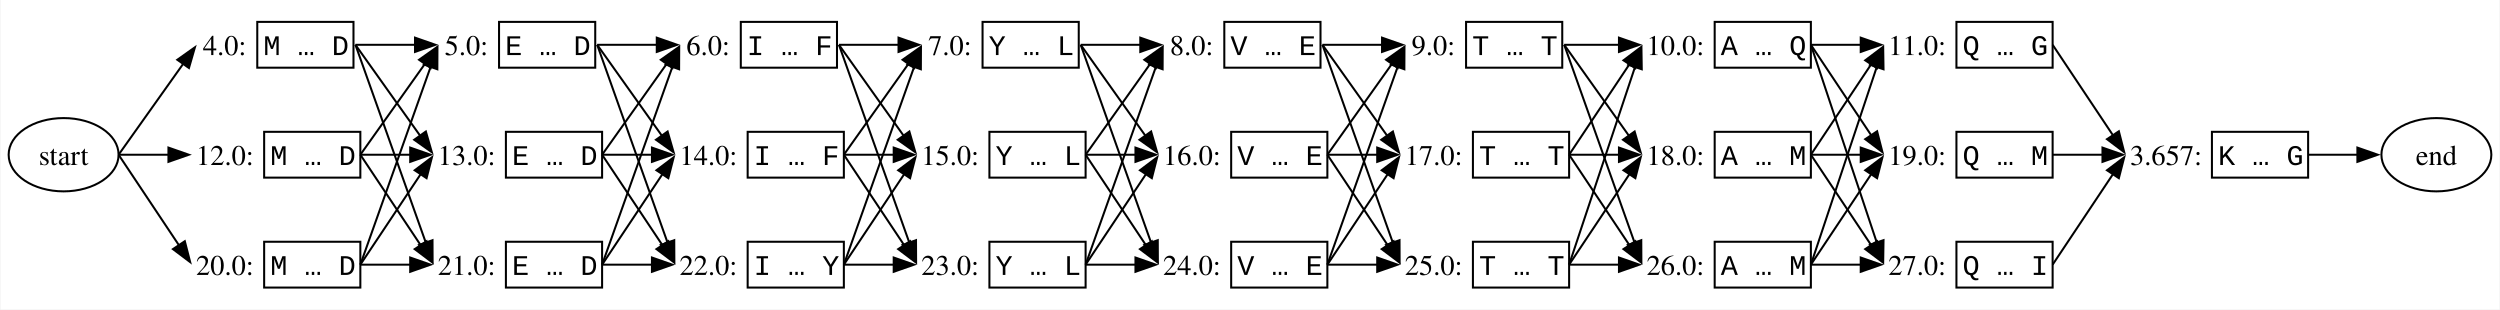
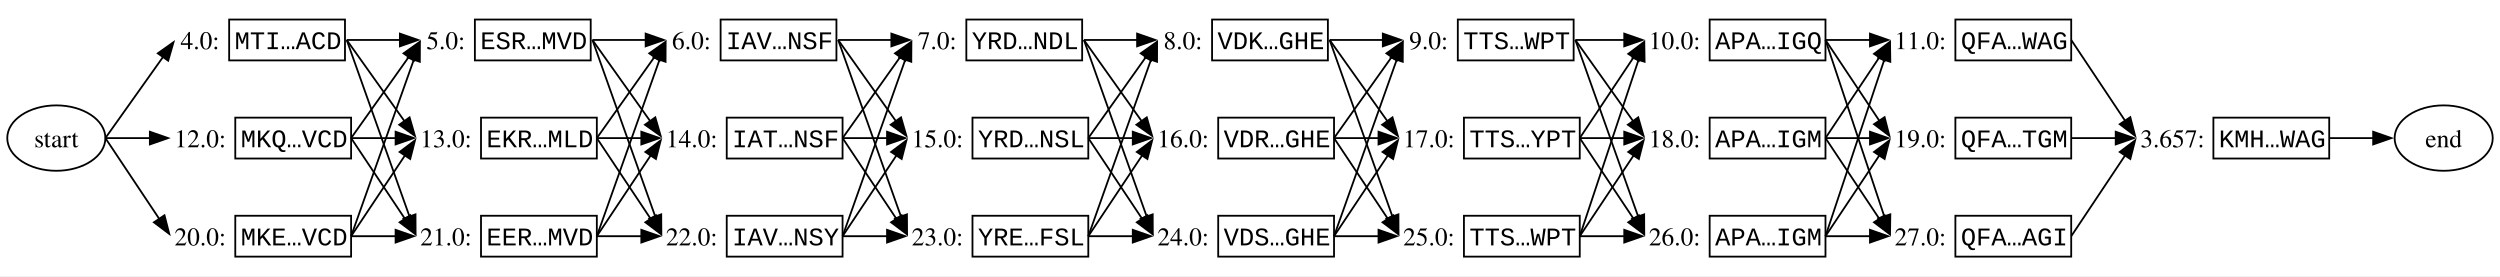
- <svg xmlns="http://www.w3.org/2000/svg" width="1228pt" height="152pt" viewBox="0.00 0.00 1227.50 152.00">
+ <svg xmlns="http://www.w3.org/2000/svg" width="1376pt" height="152pt" viewBox="0.00 0.00 1376.02 152.00">
  <g id="graph0" class="graph" transform="scale(1 1) rotate(0) translate(4 148)">
-     <polygon fill="white" stroke="none" points="-4,4 -4,-148 1223.5,-148 1223.5,4 -4,4" />
+     <polygon fill="white" stroke="none" points="-4,4 -4,-148 1372.02,-148 1372.02,4 -4,4" />
    <g id="node1" class="node">
      <ellipse fill="none" stroke="black" cx="27" cy="-72" rx="27" ry="18" />
      <text text-anchor="middle" x="27" y="-66.95" font-family="Times,serif" font-size="14.00">start</text>
    </g>
    <g id="node2" class="node">
      <text text-anchor="start" x="95.38" y="-120.95" font-family="Times,serif" font-size="14.00">4.0: </text>
-       <polygon fill="none" stroke="black" points="122.12,-114.75 122.12,-137.25 169.38,-137.25 169.38,-114.75 122.12,-114.75" />
-       <text text-anchor="start" x="125.12" y="-120.95" font-family="Courier New" font-size="14.00">M … D</text>
+       <polygon fill="none" stroke="black" points="122.13,-114.75 122.13,-137.25 185.88,-137.25 185.88,-114.75 122.13,-114.75" />
+       <text text-anchor="start" x="125.13" y="-120.95" font-family="Courier New" font-size="14.00">MTI…ACD</text>
    </g>
    <g id="edge1" class="edge">
      <path fill="none" stroke="black" d="M54,-72C54,-72 75.14,-101.75 86.04,-117.08" />
      <polygon fill="black" stroke="black" points="82.85,-118.64 91.5,-124.77 88.56,-114.59 82.85,-118.64" />
    </g>
    <g id="node3" class="node">
      <text text-anchor="start" x="92" y="-66.95" font-family="Times,serif" font-size="14.00">12.0: </text>
-       <polygon fill="none" stroke="black" points="125.5,-60.75 125.5,-83.25 172.75,-83.25 172.75,-60.75 125.5,-60.75" />
-       <text text-anchor="start" x="128.5" y="-66.95" font-family="Courier New" font-size="14.00">M … D</text>
+       <polygon fill="none" stroke="black" points="125.5,-60.75 125.5,-83.25 189.25,-83.25 189.25,-60.75 125.5,-60.75" />
+       <text text-anchor="start" x="128.5" y="-66.95" font-family="Courier New" font-size="14.00">MKQ…VCD</text>
    </g>
    <g id="edge2" class="edge">
      <path fill="none" stroke="black" d="M54,-72C54,-72 68.06,-72 78.61,-72" />
      <polygon fill="black" stroke="black" points="78.49,-75.5 88.49,-72 78.49,-68.5 78.49,-75.5" />
    </g>
    <g id="node4" class="node">
      <text text-anchor="start" x="92" y="-12.95" font-family="Times,serif" font-size="14.00">20.0: </text>
-       <polygon fill="none" stroke="black" points="125.5,-6.75 125.5,-29.25 172.75,-29.25 172.75,-6.75 125.5,-6.75" />
-       <text text-anchor="start" x="128.5" y="-12.95" font-family="Courier New" font-size="14.00">M … D</text>
+       <polygon fill="none" stroke="black" points="125.5,-6.75 125.5,-29.25 189.25,-29.25 189.25,-6.75 125.5,-6.75" />
+       <text text-anchor="start" x="128.5" y="-12.95" font-family="Courier New" font-size="14.00">MKE…VCD</text>
    </g>
    <g id="edge3" class="edge">
      <path fill="none" stroke="black" d="M54,-72C54,-72 73.42,-42.88 83.73,-27.41" />
      <polygon fill="black" stroke="black" points="86.53,-29.52 89.16,-19.26 80.7,-25.64 86.53,-29.52" />
    </g>
    <g id="node5" class="node">
-       <text text-anchor="start" x="214.13" y="-120.95" font-family="Times,serif" font-size="14.00">5.0: </text>
-       <polygon fill="none" stroke="black" points="240.88,-114.75 240.88,-137.25 288.13,-137.25 288.13,-114.75 240.88,-114.75" />
-       <text text-anchor="start" x="243.88" y="-120.95" font-family="Courier New" font-size="14.00">E … D</text>
+       <text text-anchor="start" x="230.63" y="-120.95" font-family="Times,serif" font-size="14.00">5.0: </text>
+       <polygon fill="none" stroke="black" points="257.38,-114.75 257.38,-137.25 321.13,-137.25 321.13,-114.75 257.38,-114.75" />
+       <text text-anchor="start" x="260.38" y="-120.95" font-family="Courier New" font-size="14.00">ESR…MVD</text>
    </g>
    <g id="edge4" class="edge">
-       <path fill="none" stroke="black" d="M170.34,-126C170.34,-126 187.9,-126 199.98,-126" />
-       <polygon fill="black" stroke="black" points="199.61,-129.5 209.61,-126 199.61,-122.5 199.61,-129.5" />
+       <path fill="none" stroke="black" d="M186.83,-126C186.83,-126 204.4,-126 216.48,-126" />
+       <polygon fill="black" stroke="black" points="216.11,-129.5 226.11,-126 216.11,-122.5 216.11,-129.5" />
    </g>
    <g id="node6" class="node">
-       <text text-anchor="start" x="210.75" y="-66.95" font-family="Times,serif" font-size="14.00">13.0: </text>
-       <polygon fill="none" stroke="black" points="244.25,-60.75 244.25,-83.25 291.5,-83.25 291.5,-60.75 244.25,-60.75" />
-       <text text-anchor="start" x="247.25" y="-66.95" font-family="Courier New" font-size="14.00">E … D</text>
+       <text text-anchor="start" x="227.25" y="-66.95" font-family="Times,serif" font-size="14.00">13.0: </text>
+       <polygon fill="none" stroke="black" points="260.75,-60.75 260.75,-83.25 324.5,-83.25 324.5,-60.75 260.75,-60.75" />
+       <text text-anchor="start" x="263.75" y="-66.95" font-family="Courier New" font-size="14.00">EKR…MLD</text>
    </g>
    <g id="edge5" class="edge">
-       <path fill="none" stroke="black" d="M170.34,-126C170.34,-126 191.5,-96.25 202.41,-80.92" />
-       <polygon fill="black" stroke="black" points="204.93,-83.41 207.87,-73.23 199.22,-79.35 204.93,-83.41" />
+       <path fill="none" stroke="black" d="M186.83,-126C186.83,-126 208,-96.25 218.91,-80.92" />
+       <polygon fill="black" stroke="black" points="221.43,-83.41 224.37,-73.23 215.73,-79.35 221.43,-83.41" />
    </g>
    <g id="node7" class="node">
-       <text text-anchor="start" x="210.75" y="-12.95" font-family="Times,serif" font-size="14.00">21.0: </text>
-       <polygon fill="none" stroke="black" points="244.25,-6.75 244.25,-29.25 291.5,-29.25 291.5,-6.75 244.25,-6.75" />
-       <text text-anchor="start" x="247.25" y="-12.95" font-family="Courier New" font-size="14.00">E … D</text>
+       <text text-anchor="start" x="227.25" y="-12.95" font-family="Times,serif" font-size="14.00">21.0: </text>
+       <polygon fill="none" stroke="black" points="260.75,-6.75 260.75,-29.25 324.5,-29.25 324.5,-6.75 260.75,-6.75" />
+       <text text-anchor="start" x="263.75" y="-12.95" font-family="Courier New" font-size="14.00">EER…MVD</text>
    </g>
    <g id="edge6" class="edge">
-       <path fill="none" stroke="black" d="M170.34,-126C170.34,-126 195.21,-56.07 204.93,-28.75" />
-       <polygon fill="black" stroke="black" points="208.19,-30.02 208.24,-19.43 201.59,-27.68 208.19,-30.02" />
+       <path fill="none" stroke="black" d="M186.83,-126C186.83,-126 211.71,-56.07 221.43,-28.75" />
+       <polygon fill="black" stroke="black" points="224.69,-30.02 224.74,-19.43 218.1,-27.67 224.69,-30.02" />
    </g>
    <g id="edge7" class="edge">
-       <path fill="none" stroke="black" d="M172.75,-72C172.75,-72 193.89,-101.75 204.79,-117.08" />
-       <polygon fill="black" stroke="black" points="201.6,-118.64 210.25,-124.77 207.31,-114.59 201.6,-118.64" />
+       <path fill="none" stroke="black" d="M189.25,-72C189.25,-72 210.39,-101.75 221.29,-117.08" />
+       <polygon fill="black" stroke="black" points="218.11,-118.64 226.75,-124.77 223.81,-114.59 218.11,-118.64" />
    </g>
    <g id="edge8" class="edge">
-       <path fill="none" stroke="black" d="M172.75,-72C172.75,-72 186.81,-72 197.36,-72" />
-       <polygon fill="black" stroke="black" points="197.24,-75.5 207.24,-72 197.24,-68.5 197.24,-75.5" />
+       <path fill="none" stroke="black" d="M189.25,-72C189.25,-72 203.31,-72 213.86,-72" />
+       <polygon fill="black" stroke="black" points="213.74,-75.5 223.74,-72 213.74,-68.5 213.74,-75.5" />
    </g>
    <g id="edge9" class="edge">
-       <path fill="none" stroke="black" d="M172.75,-72C172.75,-72 192.17,-42.88 202.48,-27.41" />
-       <polygon fill="black" stroke="black" points="205.28,-29.52 207.91,-19.26 199.45,-25.64 205.28,-29.52" />
+       <path fill="none" stroke="black" d="M189.25,-72C189.25,-72 208.67,-42.88 218.98,-27.41" />
+       <polygon fill="black" stroke="black" points="221.78,-29.52 224.41,-19.26 215.95,-25.64 221.78,-29.52" />
    </g>
    <g id="edge10" class="edge">
-       <path fill="none" stroke="black" d="M172.75,-18C172.75,-18 197.6,-87.93 207.31,-115.25" />
-       <polygon fill="black" stroke="black" points="203.97,-116.32 210.62,-124.57 210.57,-113.98 203.97,-116.32" />
+       <path fill="none" stroke="black" d="M189.25,-18C189.25,-18 214.1,-87.93 223.81,-115.25" />
+       <polygon fill="black" stroke="black" points="220.47,-116.32 227.12,-124.57 227.07,-113.98 220.47,-116.32" />
    </g>
    <g id="edge11" class="edge">
-       <path fill="none" stroke="black" d="M172.75,-18C172.75,-18 192.17,-47.12 202.48,-62.59" />
-       <polygon fill="black" stroke="black" points="199.45,-64.36 207.91,-70.74 205.28,-60.48 199.45,-64.36" />
+       <path fill="none" stroke="black" d="M189.25,-18C189.25,-18 208.67,-47.12 218.98,-62.59" />
+       <polygon fill="black" stroke="black" points="215.95,-64.36 224.41,-70.74 221.78,-60.48 215.95,-64.36" />
    </g>
    <g id="edge12" class="edge">
-       <path fill="none" stroke="black" d="M172.75,-18C172.75,-18 186.81,-18 197.36,-18" />
-       <polygon fill="black" stroke="black" points="197.24,-21.5 207.24,-18 197.24,-14.5 197.24,-21.5" />
+       <path fill="none" stroke="black" d="M189.25,-18C189.25,-18 203.31,-18 213.86,-18" />
+       <polygon fill="black" stroke="black" points="213.74,-21.5 223.74,-18 213.74,-14.5 213.74,-21.5" />
    </g>
    <g id="node8" class="node">
-       <text text-anchor="start" x="332.88" y="-120.95" font-family="Times,serif" font-size="14.00">6.0: </text>
-       <polygon fill="none" stroke="black" points="359.63,-114.75 359.63,-137.25 406.88,-137.25 406.88,-114.75 359.63,-114.75" />
-       <text text-anchor="start" x="362.63" y="-120.95" font-family="Courier New" font-size="14.00">I … F</text>
+       <text text-anchor="start" x="365.88" y="-120.95" font-family="Times,serif" font-size="14.00">6.0: </text>
+       <polygon fill="none" stroke="black" points="392.63,-114.75 392.63,-137.25 456.38,-137.25 456.38,-114.75 392.63,-114.75" />
+       <text text-anchor="start" x="395.63" y="-120.95" font-family="Courier New" font-size="14.00">IAV…NSF</text>
    </g>
    <g id="edge13" class="edge">
-       <path fill="none" stroke="black" d="M289.09,-126C289.09,-126 306.65,-126 318.73,-126" />
-       <polygon fill="black" stroke="black" points="318.36,-129.5 328.36,-126 318.36,-122.5 318.36,-129.5" />
+       <path fill="none" stroke="black" d="M322.08,-126C322.08,-126 339.65,-126 351.73,-126" />
+       <polygon fill="black" stroke="black" points="351.37,-129.5 361.37,-126 351.37,-122.5 351.37,-129.5" />
    </g>
    <g id="node9" class="node">
-       <text text-anchor="start" x="329.5" y="-66.95" font-family="Times,serif" font-size="14.00">14.0: </text>
-       <polygon fill="none" stroke="black" points="363,-60.75 363,-83.25 410.25,-83.25 410.25,-60.75 363,-60.75" />
-       <text text-anchor="start" x="366" y="-66.95" font-family="Courier New" font-size="14.00">I … F</text>
+       <text text-anchor="start" x="362.5" y="-66.95" font-family="Times,serif" font-size="14.00">14.0: </text>
+       <polygon fill="none" stroke="black" points="396,-60.75 396,-83.25 459.75,-83.25 459.75,-60.75 396,-60.75" />
+       <text text-anchor="start" x="399" y="-66.95" font-family="Courier New" font-size="14.00">IAT…NSF</text>
    </g>
    <g id="edge14" class="edge">
-       <path fill="none" stroke="black" d="M289.09,-126C289.09,-126 310.25,-96.25 321.16,-80.92" />
-       <polygon fill="black" stroke="black" points="323.68,-83.41 326.62,-73.23 317.97,-79.35 323.68,-83.41" />
+       <path fill="none" stroke="black" d="M322.08,-126C322.08,-126 343.25,-96.25 354.16,-80.92" />
+       <polygon fill="black" stroke="black" points="356.68,-83.41 359.63,-73.23 350.98,-79.35 356.68,-83.41" />
    </g>
    <g id="node10" class="node">
-       <text text-anchor="start" x="329.5" y="-12.95" font-family="Times,serif" font-size="14.00">22.0: </text>
-       <polygon fill="none" stroke="black" points="363,-6.75 363,-29.25 410.25,-29.25 410.25,-6.75 363,-6.75" />
-       <text text-anchor="start" x="366" y="-12.95" font-family="Courier New" font-size="14.00">I … Y</text>
+       <text text-anchor="start" x="362.5" y="-12.95" font-family="Times,serif" font-size="14.00">22.0: </text>
+       <polygon fill="none" stroke="black" points="396,-6.75 396,-29.25 459.75,-29.25 459.75,-6.75 396,-6.75" />
+       <text text-anchor="start" x="399" y="-12.95" font-family="Courier New" font-size="14.00">IAV…NSY</text>
    </g>
    <g id="edge15" class="edge">
-       <path fill="none" stroke="black" d="M289.09,-126C289.09,-126 313.96,-56.07 323.68,-28.75" />
-       <polygon fill="black" stroke="black" points="326.94,-30.02 326.99,-19.43 320.34,-27.68 326.94,-30.02" />
+       <path fill="none" stroke="black" d="M322.08,-126C322.08,-126 346.96,-56.07 356.68,-28.75" />
+       <polygon fill="black" stroke="black" points="359.94,-30.02 360,-19.43 353.35,-27.67 359.94,-30.02" />
    </g>
    <g id="edge16" class="edge">
-       <path fill="none" stroke="black" d="M291.5,-72C291.5,-72 312.64,-101.75 323.54,-117.08" />
-       <polygon fill="black" stroke="black" points="320.35,-118.64 329,-124.77 326.06,-114.59 320.35,-118.64" />
+       <path fill="none" stroke="black" d="M324.5,-72C324.5,-72 345.64,-101.75 356.54,-117.08" />
+       <polygon fill="black" stroke="black" points="353.36,-118.64 362,-124.77 359.06,-114.59 353.36,-118.64" />
    </g>
    <g id="edge17" class="edge">
-       <path fill="none" stroke="black" d="M291.5,-72C291.5,-72 305.56,-72 316.11,-72" />
-       <polygon fill="black" stroke="black" points="315.99,-75.5 325.99,-72 315.99,-68.5 315.99,-75.5" />
+       <path fill="none" stroke="black" d="M324.5,-72C324.5,-72 338.57,-72 349.11,-72" />
+       <polygon fill="black" stroke="black" points="348.99,-75.5 358.99,-72 348.99,-68.5 348.99,-75.5" />
    </g>
    <g id="edge18" class="edge">
-       <path fill="none" stroke="black" d="M291.5,-72C291.5,-72 310.92,-42.88 321.23,-27.41" />
-       <polygon fill="black" stroke="black" points="324.03,-29.52 326.66,-19.26 318.2,-25.64 324.03,-29.52" />
+       <path fill="none" stroke="black" d="M324.5,-72C324.5,-72 343.92,-42.88 354.23,-27.41" />
+       <polygon fill="black" stroke="black" points="357.03,-29.52 359.66,-19.26 351.21,-25.64 357.03,-29.52" />
    </g>
    <g id="edge19" class="edge">
-       <path fill="none" stroke="black" d="M291.5,-18C291.5,-18 316.35,-87.93 326.06,-115.25" />
-       <polygon fill="black" stroke="black" points="322.72,-116.32 329.37,-124.57 329.32,-113.98 322.72,-116.32" />
+       <path fill="none" stroke="black" d="M324.5,-18C324.5,-18 349.35,-87.93 359.06,-115.25" />
+       <polygon fill="black" stroke="black" points="355.73,-116.32 362.37,-124.57 362.32,-113.98 355.73,-116.32" />
    </g>
    <g id="edge20" class="edge">
-       <path fill="none" stroke="black" d="M291.5,-18C291.5,-18 310.92,-47.12 321.23,-62.59" />
-       <polygon fill="black" stroke="black" points="318.2,-64.36 326.66,-70.74 324.03,-60.48 318.2,-64.36" />
+       <path fill="none" stroke="black" d="M324.5,-18C324.5,-18 343.92,-47.12 354.23,-62.59" />
+       <polygon fill="black" stroke="black" points="351.21,-64.36 359.66,-70.74 357.03,-60.48 351.21,-64.36" />
    </g>
    <g id="edge21" class="edge">
-       <path fill="none" stroke="black" d="M291.5,-18C291.5,-18 305.56,-18 316.11,-18" />
-       <polygon fill="black" stroke="black" points="315.99,-21.5 325.99,-18 315.99,-14.5 315.99,-21.5" />
+       <path fill="none" stroke="black" d="M324.5,-18C324.5,-18 338.57,-18 349.11,-18" />
+       <polygon fill="black" stroke="black" points="348.99,-21.5 358.99,-18 348.99,-14.5 348.99,-21.5" />
    </g>
    <g id="node13" class="node">
-       <text text-anchor="start" x="451.63" y="-120.95" font-family="Times,serif" font-size="14.00">7.0: </text>
-       <polygon fill="none" stroke="black" points="478.38,-114.75 478.38,-137.25 525.63,-137.25 525.63,-114.75 478.38,-114.75" />
-       <text text-anchor="start" x="481.38" y="-120.95" font-family="Courier New" font-size="14.00">Y … L</text>
+       <text text-anchor="start" x="501.13" y="-120.95" font-family="Times,serif" font-size="14.00">7.0: </text>
+       <polygon fill="none" stroke="black" points="527.88,-114.75 527.88,-137.25 591.63,-137.25 591.63,-114.75 527.88,-114.75" />
+       <text text-anchor="start" x="530.88" y="-120.95" font-family="Courier New" font-size="14.00">YRD…NDL</text>
    </g>
    <g id="edge23" class="edge">
-       <path fill="none" stroke="black" d="M407.84,-126C407.84,-126 425.4,-126 437.48,-126" />
-       <polygon fill="black" stroke="black" points="437.11,-129.5 447.11,-126 437.11,-122.5 437.11,-129.5" />
+       <path fill="none" stroke="black" d="M457.34,-126C457.34,-126 474.91,-126 486.98,-126" />
+       <polygon fill="black" stroke="black" points="486.62,-129.5 496.62,-126 486.62,-122.5 486.62,-129.5" />
    </g>
    <g id="node14" class="node">
-       <text text-anchor="start" x="448.25" y="-66.95" font-family="Times,serif" font-size="14.00">15.0: </text>
-       <polygon fill="none" stroke="black" points="481.75,-60.75 481.75,-83.25 529,-83.25 529,-60.75 481.75,-60.75" />
-       <text text-anchor="start" x="484.75" y="-66.95" font-family="Courier New" font-size="14.00">Y … L</text>
+       <text text-anchor="start" x="497.76" y="-66.95" font-family="Times,serif" font-size="14.00">15.0: </text>
+       <polygon fill="none" stroke="black" points="531.26,-60.75 531.26,-83.25 595.01,-83.25 595.01,-60.75 531.26,-60.75" />
+       <text text-anchor="start" x="534.26" y="-66.95" font-family="Courier New" font-size="14.00">YRD…NSL</text>
    </g>
    <g id="edge24" class="edge">
-       <path fill="none" stroke="black" d="M407.84,-126C407.84,-126 429,-96.25 439.91,-80.92" />
-       <polygon fill="black" stroke="black" points="442.43,-83.41 445.37,-73.23 436.72,-79.35 442.43,-83.41" />
+       <path fill="none" stroke="black" d="M457.34,-126C457.34,-126 478.5,-96.25 489.41,-80.92" />
+       <polygon fill="black" stroke="black" points="491.93,-83.41 494.88,-73.23 486.23,-79.35 491.93,-83.41" />
    </g>
    <g id="node15" class="node">
-       <text text-anchor="start" x="448.25" y="-12.95" font-family="Times,serif" font-size="14.00">23.0: </text>
-       <polygon fill="none" stroke="black" points="481.75,-6.75 481.75,-29.25 529,-29.25 529,-6.75 481.75,-6.75" />
-       <text text-anchor="start" x="484.75" y="-12.95" font-family="Courier New" font-size="14.00">Y … L</text>
+       <text text-anchor="start" x="497.76" y="-12.95" font-family="Times,serif" font-size="14.00">23.0: </text>
+       <polygon fill="none" stroke="black" points="531.26,-6.75 531.26,-29.25 595.01,-29.25 595.01,-6.75 531.26,-6.75" />
+       <text text-anchor="start" x="534.26" y="-12.95" font-family="Courier New" font-size="14.00">YRE…FSL</text>
    </g>
    <g id="edge25" class="edge">
-       <path fill="none" stroke="black" d="M407.84,-126C407.84,-126 432.71,-56.07 442.43,-28.75" />
-       <polygon fill="black" stroke="black" points="445.69,-30.02 445.74,-19.43 439.09,-27.68 445.69,-30.02" />
+       <path fill="none" stroke="black" d="M457.34,-126C457.34,-126 482.21,-56.07 491.93,-28.75" />
+       <polygon fill="black" stroke="black" points="495.19,-30.02 495.25,-19.43 488.6,-27.67 495.19,-30.02" />
    </g>
    <g id="edge26" class="edge">
-       <path fill="none" stroke="black" d="M410.25,-72C410.25,-72 431.39,-101.75 442.29,-117.08" />
-       <polygon fill="black" stroke="black" points="439.1,-118.64 447.75,-124.77 444.81,-114.59 439.1,-118.64" />
+       <path fill="none" stroke="black" d="M459.76,-72C459.76,-72 480.9,-101.75 491.79,-117.08" />
+       <polygon fill="black" stroke="black" points="488.61,-118.64 497.26,-124.77 494.32,-114.59 488.61,-118.64" />
    </g>
    <g id="edge27" class="edge">
-       <path fill="none" stroke="black" d="M410.25,-72C410.25,-72 424.31,-72 434.86,-72" />
-       <polygon fill="black" stroke="black" points="434.74,-75.5 444.74,-72 434.74,-68.5 434.74,-75.5" />
+       <path fill="none" stroke="black" d="M459.76,-72C459.76,-72 473.82,-72 484.37,-72" />
+       <polygon fill="black" stroke="black" points="484.24,-75.5 494.24,-72 484.24,-68.5 484.24,-75.5" />
    </g>
    <g id="edge28" class="edge">
-       <path fill="none" stroke="black" d="M410.25,-72C410.25,-72 429.67,-42.88 439.98,-27.41" />
-       <polygon fill="black" stroke="black" points="442.78,-29.52 445.41,-19.26 436.95,-25.64 442.78,-29.52" />
+       <path fill="none" stroke="black" d="M459.76,-72C459.76,-72 479.17,-42.88 489.49,-27.41" />
+       <polygon fill="black" stroke="black" points="492.28,-29.52 494.92,-19.26 486.46,-25.64 492.28,-29.52" />
    </g>
    <g id="edge29" class="edge">
-       <path fill="none" stroke="black" d="M410.25,-18C410.25,-18 435.1,-87.93 444.81,-115.25" />
-       <polygon fill="black" stroke="black" points="441.47,-116.32 448.12,-124.57 448.07,-113.98 441.47,-116.32" />
+       <path fill="none" stroke="black" d="M459.76,-18C459.76,-18 484.61,-87.93 494.31,-115.25" />
+       <polygon fill="black" stroke="black" points="490.98,-116.32 497.63,-124.57 497.57,-113.98 490.98,-116.32" />
    </g>
    <g id="edge30" class="edge">
-       <path fill="none" stroke="black" d="M410.25,-18C410.25,-18 429.67,-47.12 439.98,-62.59" />
-       <polygon fill="black" stroke="black" points="436.95,-64.36 445.41,-70.74 442.78,-60.48 436.95,-64.36" />
+       <path fill="none" stroke="black" d="M459.76,-18C459.76,-18 479.17,-47.12 489.49,-62.59" />
+       <polygon fill="black" stroke="black" points="486.46,-64.36 494.92,-70.74 492.28,-60.48 486.46,-64.36" />
    </g>
    <g id="edge31" class="edge">
-       <path fill="none" stroke="black" d="M410.25,-18C410.25,-18 424.31,-18 434.86,-18" />
-       <polygon fill="black" stroke="black" points="434.74,-21.5 444.74,-18 434.74,-14.5 434.74,-21.5" />
+       <path fill="none" stroke="black" d="M459.76,-18C459.76,-18 473.82,-18 484.37,-18" />
+       <polygon fill="black" stroke="black" points="484.24,-21.5 494.24,-18 484.24,-14.5 484.24,-21.5" />
    </g>
    <g id="node11" class="node">
-       <ellipse fill="none" stroke="black" cx="1192.5" cy="-72" rx="27" ry="18" />
-       <text text-anchor="middle" x="1192.5" y="-66.95" font-family="Times,serif" font-size="14.00">end</text>
+       <ellipse fill="none" stroke="black" cx="1341.02" cy="-72" rx="27" ry="18" />
+       <text text-anchor="middle" x="1341.02" y="-66.95" font-family="Times,serif" font-size="14.00">end</text>
    </g>
    <g id="node12" class="node">
-       <text text-anchor="start" x="1042" y="-66.95" font-family="Times,serif" font-size="14.00">3.657: </text>
-       <polygon fill="none" stroke="black" points="1082.25,-60.75 1082.25,-83.25 1129.5,-83.25 1129.5,-60.75 1082.25,-60.75" />
-       <text text-anchor="start" x="1085.25" y="-66.95" font-family="Courier New" font-size="14.00">K … G</text>
+       <text text-anchor="start" x="1174.02" y="-66.95" font-family="Times,serif" font-size="14.00">3.657: </text>
+       <polygon fill="none" stroke="black" points="1214.27,-60.75 1214.27,-83.25 1278.02,-83.25 1278.02,-60.75 1214.27,-60.75" />
+       <text text-anchor="start" x="1217.27" y="-66.95" font-family="Courier New" font-size="14.00">KMH…WAG</text>
    </g>
    <g id="edge22" class="edge">
-       <path fill="none" stroke="black" d="M1129.5,-72C1129.5,-72 1140.98,-72 1154.06,-72" />
-       <polygon fill="black" stroke="black" points="1153.7,-75.5 1163.7,-72 1153.7,-68.5 1153.7,-75.5" />
+       <path fill="none" stroke="black" d="M1278.02,-72C1278.02,-72 1289.5,-72 1302.58,-72" />
+       <polygon fill="black" stroke="black" points="1302.21,-75.5 1312.21,-72 1302.21,-68.5 1302.21,-75.5" />
    </g>
    <g id="node16" class="node">
-       <text text-anchor="start" x="570.38" y="-120.95" font-family="Times,serif" font-size="14.00">8.0: </text>
-       <polygon fill="none" stroke="black" points="597.13,-114.75 597.13,-137.25 644.38,-137.25 644.38,-114.75 597.13,-114.75" />
-       <text text-anchor="start" x="600.13" y="-120.95" font-family="Courier New" font-size="14.00">V … E</text>
+       <text text-anchor="start" x="636.38" y="-120.95" font-family="Times,serif" font-size="14.00">8.0: </text>
+       <polygon fill="none" stroke="black" points="663.13,-114.75 663.13,-137.25 726.88,-137.25 726.88,-114.75 663.13,-114.75" />
+       <text text-anchor="start" x="666.13" y="-120.95" font-family="Courier New" font-size="14.00">VDK…GHE</text>
    </g>
    <g id="edge32" class="edge">
-       <path fill="none" stroke="black" d="M526.59,-126C526.59,-126 544.15,-126 556.23,-126" />
-       <polygon fill="black" stroke="black" points="555.86,-129.5 565.86,-126 555.86,-122.5 555.86,-129.5" />
+       <path fill="none" stroke="black" d="M592.59,-126C592.59,-126 610.16,-126 622.24,-126" />
+       <polygon fill="black" stroke="black" points="621.87,-129.5 631.87,-126 621.87,-122.5 621.87,-129.5" />
    </g>
    <g id="node17" class="node">
-       <text text-anchor="start" x="567" y="-66.95" font-family="Times,serif" font-size="14.00">16.0: </text>
-       <polygon fill="none" stroke="black" points="600.5,-60.75 600.5,-83.25 647.75,-83.25 647.75,-60.75 600.5,-60.75" />
-       <text text-anchor="start" x="603.5" y="-66.95" font-family="Courier New" font-size="14.00">V … E</text>
+       <text text-anchor="start" x="633.01" y="-66.95" font-family="Times,serif" font-size="14.00">16.0: </text>
+       <polygon fill="none" stroke="black" points="666.51,-60.75 666.51,-83.25 730.26,-83.25 730.26,-60.75 666.51,-60.75" />
+       <text text-anchor="start" x="669.51" y="-66.95" font-family="Courier New" font-size="14.00">VDR…GHE</text>
    </g>
    <g id="edge33" class="edge">
-       <path fill="none" stroke="black" d="M526.59,-126C526.59,-126 547.75,-96.25 558.66,-80.92" />
-       <polygon fill="black" stroke="black" points="561.18,-83.41 564.12,-73.23 555.47,-79.35 561.18,-83.41" />
+       <path fill="none" stroke="black" d="M592.59,-126C592.59,-126 613.75,-96.25 624.66,-80.92" />
+       <polygon fill="black" stroke="black" points="627.19,-83.41 630.13,-73.23 621.48,-79.35 627.19,-83.41" />
    </g>
    <g id="node18" class="node">
-       <text text-anchor="start" x="567" y="-12.95" font-family="Times,serif" font-size="14.00">24.0: </text>
-       <polygon fill="none" stroke="black" points="600.5,-6.75 600.5,-29.25 647.75,-29.25 647.75,-6.75 600.5,-6.75" />
-       <text text-anchor="start" x="603.5" y="-12.95" font-family="Courier New" font-size="14.00">V … E</text>
+       <text text-anchor="start" x="633.01" y="-12.95" font-family="Times,serif" font-size="14.00">24.0: </text>
+       <polygon fill="none" stroke="black" points="666.51,-6.75 666.51,-29.25 730.26,-29.25 730.26,-6.75 666.51,-6.75" />
+       <text text-anchor="start" x="669.51" y="-12.95" font-family="Courier New" font-size="14.00">VDS…GHE</text>
    </g>
    <g id="edge34" class="edge">
-       <path fill="none" stroke="black" d="M526.59,-126C526.59,-126 551.46,-56.07 561.18,-28.75" />
-       <polygon fill="black" stroke="black" points="564.44,-30.02 564.49,-19.43 557.84,-27.68 564.44,-30.02" />
+       <path fill="none" stroke="black" d="M592.59,-126C592.59,-126 617.47,-56.07 627.18,-28.75" />
+       <polygon fill="black" stroke="black" points="630.45,-30.02 630.5,-19.43 623.85,-27.67 630.45,-30.02" />
    </g>
    <g id="edge35" class="edge">
-       <path fill="none" stroke="black" d="M529,-72C529,-72 550.14,-101.75 561.04,-117.08" />
-       <polygon fill="black" stroke="black" points="557.85,-118.64 566.5,-124.77 563.56,-114.59 557.85,-118.64" />
+       <path fill="none" stroke="black" d="M595.01,-72C595.01,-72 616.15,-101.75 627.05,-117.08" />
+       <polygon fill="black" stroke="black" points="623.86,-118.64 632.51,-124.77 629.57,-114.59 623.86,-118.64" />
    </g>
    <g id="edge36" class="edge">
-       <path fill="none" stroke="black" d="M529,-72C529,-72 543.06,-72 553.61,-72" />
-       <polygon fill="black" stroke="black" points="553.49,-75.5 563.49,-72 553.49,-68.5 553.49,-75.5" />
+       <path fill="none" stroke="black" d="M595.01,-72C595.01,-72 609.07,-72 619.62,-72" />
+       <polygon fill="black" stroke="black" points="619.49,-75.5 629.49,-72 619.49,-68.5 619.49,-75.5" />
    </g>
    <g id="edge37" class="edge">
-       <path fill="none" stroke="black" d="M529,-72C529,-72 548.42,-42.88 558.73,-27.41" />
-       <polygon fill="black" stroke="black" points="561.53,-29.52 564.16,-19.26 555.7,-25.64 561.53,-29.52" />
+       <path fill="none" stroke="black" d="M595.01,-72C595.01,-72 614.42,-42.88 624.74,-27.41" />
+       <polygon fill="black" stroke="black" points="627.53,-29.52 630.17,-19.26 621.71,-25.64 627.53,-29.52" />
    </g>
    <g id="edge38" class="edge">
-       <path fill="none" stroke="black" d="M529,-18C529,-18 553.85,-87.93 563.56,-115.25" />
-       <polygon fill="black" stroke="black" points="560.22,-116.32 566.87,-124.57 566.82,-113.98 560.22,-116.32" />
+       <path fill="none" stroke="black" d="M595.01,-18C595.01,-18 619.86,-87.93 629.56,-115.25" />
+       <polygon fill="black" stroke="black" points="626.23,-116.32 632.88,-124.57 632.83,-113.98 626.23,-116.32" />
    </g>
    <g id="edge39" class="edge">
-       <path fill="none" stroke="black" d="M529,-18C529,-18 548.42,-47.12 558.73,-62.59" />
-       <polygon fill="black" stroke="black" points="555.7,-64.36 564.16,-70.74 561.53,-60.48 555.7,-64.36" />
+       <path fill="none" stroke="black" d="M595.01,-18C595.01,-18 614.42,-47.12 624.74,-62.59" />
+       <polygon fill="black" stroke="black" points="621.71,-64.36 630.17,-70.74 627.53,-60.48 621.71,-64.36" />
    </g>
    <g id="edge40" class="edge">
-       <path fill="none" stroke="black" d="M529,-18C529,-18 543.06,-18 553.61,-18" />
-       <polygon fill="black" stroke="black" points="553.49,-21.5 563.49,-18 553.49,-14.5 553.49,-21.5" />
+       <path fill="none" stroke="black" d="M595.01,-18C595.01,-18 609.07,-18 619.62,-18" />
+       <polygon fill="black" stroke="black" points="619.49,-21.5 629.49,-18 619.49,-14.5 619.49,-21.5" />
    </g>
    <g id="node19" class="node">
-       <text text-anchor="start" x="689.13" y="-120.95" font-family="Times,serif" font-size="14.00">9.0: </text>
-       <polygon fill="none" stroke="black" points="715.88,-114.75 715.88,-137.25 763.13,-137.25 763.13,-114.75 715.88,-114.75" />
-       <text text-anchor="start" x="718.88" y="-120.95" font-family="Courier New" font-size="14.00">T … T</text>
+       <text text-anchor="start" x="771.64" y="-120.95" font-family="Times,serif" font-size="14.00">9.0: </text>
+       <polygon fill="none" stroke="black" points="798.39,-114.75 798.39,-137.25 862.14,-137.25 862.14,-114.75 798.39,-114.75" />
+       <text text-anchor="start" x="801.39" y="-120.95" font-family="Courier New" font-size="14.00">TTS…WPT</text>
    </g>
    <g id="edge41" class="edge">
-       <path fill="none" stroke="black" d="M645.34,-126C645.34,-126 662.9,-126 674.98,-126" />
-       <polygon fill="black" stroke="black" points="674.61,-129.5 684.61,-126 674.61,-122.5 674.61,-129.5" />
+       <path fill="none" stroke="black" d="M727.84,-126C727.84,-126 745.41,-126 757.49,-126" />
+       <polygon fill="black" stroke="black" points="757.12,-129.5 767.12,-126 757.12,-122.5 757.12,-129.5" />
    </g>
    <g id="node20" class="node">
-       <text text-anchor="start" x="685.75" y="-66.95" font-family="Times,serif" font-size="14.00">17.0: </text>
-       <polygon fill="none" stroke="black" points="719.25,-60.75 719.25,-83.25 766.5,-83.25 766.5,-60.75 719.25,-60.75" />
-       <text text-anchor="start" x="722.25" y="-66.95" font-family="Courier New" font-size="14.00">T … T</text>
+       <text text-anchor="start" x="768.26" y="-66.95" font-family="Times,serif" font-size="14.00">17.0: </text>
+       <polygon fill="none" stroke="black" points="801.76,-60.75 801.76,-83.25 865.51,-83.25 865.51,-60.75 801.76,-60.75" />
+       <text text-anchor="start" x="804.76" y="-66.95" font-family="Courier New" font-size="14.00">TTS…YPT</text>
    </g>
    <g id="edge42" class="edge">
-       <path fill="none" stroke="black" d="M645.34,-126C645.34,-126 666.5,-96.25 677.41,-80.92" />
-       <polygon fill="black" stroke="black" points="679.93,-83.41 682.87,-73.23 674.22,-79.35 679.93,-83.41" />
+       <path fill="none" stroke="black" d="M727.84,-126C727.84,-126 749,-96.25 759.92,-80.92" />
+       <polygon fill="black" stroke="black" points="762.44,-83.41 765.38,-73.23 756.73,-79.35 762.44,-83.41" />
    </g>
    <g id="node21" class="node">
-       <text text-anchor="start" x="685.75" y="-12.95" font-family="Times,serif" font-size="14.00">25.0: </text>
-       <polygon fill="none" stroke="black" points="719.25,-6.75 719.25,-29.25 766.5,-29.25 766.5,-6.75 719.25,-6.75" />
-       <text text-anchor="start" x="722.25" y="-12.95" font-family="Courier New" font-size="14.00">T … T</text>
+       <text text-anchor="start" x="768.26" y="-12.95" font-family="Times,serif" font-size="14.00">25.0: </text>
+       <polygon fill="none" stroke="black" points="801.76,-6.75 801.76,-29.25 865.51,-29.25 865.51,-6.75 801.76,-6.75" />
+       <text text-anchor="start" x="804.76" y="-12.95" font-family="Courier New" font-size="14.00">TTS…WPT</text>
    </g>
    <g id="edge43" class="edge">
-       <path fill="none" stroke="black" d="M645.34,-126C645.34,-126 670.21,-56.07 679.93,-28.75" />
-       <polygon fill="black" stroke="black" points="683.19,-30.02 683.24,-19.43 676.59,-27.68 683.19,-30.02" />
+       <path fill="none" stroke="black" d="M727.84,-126C727.84,-126 752.72,-56.07 762.44,-28.75" />
+       <polygon fill="black" stroke="black" points="765.7,-30.02 765.75,-19.43 759.1,-27.67 765.7,-30.02" />
    </g>
    <g id="edge44" class="edge">
-       <path fill="none" stroke="black" d="M647.75,-72C647.75,-72 668.89,-101.75 679.79,-117.08" />
-       <polygon fill="black" stroke="black" points="676.6,-118.64 685.25,-124.77 682.31,-114.59 676.6,-118.64" />
+       <path fill="none" stroke="black" d="M730.26,-72C730.26,-72 751.4,-101.75 762.3,-117.08" />
+       <polygon fill="black" stroke="black" points="759.11,-118.64 767.76,-124.77 764.82,-114.59 759.11,-118.64" />
    </g>
    <g id="edge45" class="edge">
-       <path fill="none" stroke="black" d="M647.75,-72C647.75,-72 661.81,-72 672.36,-72" />
-       <polygon fill="black" stroke="black" points="672.24,-75.5 682.24,-72 672.24,-68.5 672.24,-75.5" />
+       <path fill="none" stroke="black" d="M730.26,-72C730.26,-72 744.32,-72 754.87,-72" />
+       <polygon fill="black" stroke="black" points="754.75,-75.5 764.75,-72 754.75,-68.5 754.75,-75.5" />
    </g>
    <g id="edge46" class="edge">
-       <path fill="none" stroke="black" d="M647.75,-72C647.75,-72 667.17,-42.88 677.48,-27.41" />
-       <polygon fill="black" stroke="black" points="680.28,-29.52 682.91,-19.26 674.45,-25.64 680.28,-29.52" />
+       <path fill="none" stroke="black" d="M730.26,-72C730.26,-72 749.68,-42.88 759.99,-27.41" />
+       <polygon fill="black" stroke="black" points="762.79,-29.52 765.42,-19.26 756.96,-25.64 762.79,-29.52" />
    </g>
    <g id="edge47" class="edge">
-       <path fill="none" stroke="black" d="M647.75,-18C647.75,-18 672.6,-87.93 682.31,-115.25" />
-       <polygon fill="black" stroke="black" points="678.97,-116.32 685.62,-124.57 685.57,-113.98 678.97,-116.32" />
+       <path fill="none" stroke="black" d="M730.26,-18C730.26,-18 755.11,-87.93 764.82,-115.25" />
+       <polygon fill="black" stroke="black" points="761.48,-116.32 768.13,-124.57 768.08,-113.98 761.48,-116.32" />
    </g>
    <g id="edge48" class="edge">
-       <path fill="none" stroke="black" d="M647.75,-18C647.75,-18 667.17,-47.12 677.48,-62.59" />
-       <polygon fill="black" stroke="black" points="674.45,-64.36 682.91,-70.74 680.28,-60.48 674.45,-64.36" />
+       <path fill="none" stroke="black" d="M730.26,-18C730.26,-18 749.68,-47.12 759.99,-62.59" />
+       <polygon fill="black" stroke="black" points="756.96,-64.36 765.42,-70.74 762.79,-60.48 756.96,-64.36" />
    </g>
    <g id="edge49" class="edge">
-       <path fill="none" stroke="black" d="M647.75,-18C647.75,-18 661.81,-18 672.36,-18" />
-       <polygon fill="black" stroke="black" points="672.24,-21.5 682.24,-18 672.24,-14.5 672.24,-21.5" />
+       <path fill="none" stroke="black" d="M730.26,-18C730.26,-18 744.32,-18 754.87,-18" />
+       <polygon fill="black" stroke="black" points="754.75,-21.5 764.75,-18 754.75,-14.5 754.75,-21.5" />
    </g>
    <g id="node22" class="node">
-       <text text-anchor="start" x="804.5" y="-120.95" font-family="Times,serif" font-size="14.00">10.0: </text>
-       <polygon fill="none" stroke="black" points="838,-114.75 838,-137.25 885.25,-137.25 885.25,-114.75 838,-114.75" />
-       <text text-anchor="start" x="841" y="-120.95" font-family="Courier New" font-size="14.00">A … Q</text>
+       <text text-anchor="start" x="903.51" y="-120.95" font-family="Times,serif" font-size="14.00">10.0: </text>
+       <polygon fill="none" stroke="black" points="937.01,-114.75 937.01,-137.25 1000.76,-137.25 1000.76,-114.75 937.01,-114.75" />
+       <text text-anchor="start" x="940.01" y="-120.95" font-family="Courier New" font-size="14.00">APA…IGQ</text>
    </g>
    <g id="edge50" class="edge">
-       <path fill="none" stroke="black" d="M764.09,-126C764.09,-126 779.85,-126 791.18,-126" />
-       <polygon fill="black" stroke="black" points="790.99,-129.5 800.99,-126 790.99,-122.5 790.99,-129.5" />
+       <path fill="none" stroke="black" d="M863.09,-126C863.09,-126 878.86,-126 890.19,-126" />
+       <polygon fill="black" stroke="black" points="890,-129.5 900,-126 890,-122.5 890,-129.5" />
    </g>
    <g id="node23" class="node">
-       <text text-anchor="start" x="804.5" y="-66.95" font-family="Times,serif" font-size="14.00">18.0: </text>
-       <polygon fill="none" stroke="black" points="838,-60.75 838,-83.25 885.25,-83.25 885.25,-60.75 838,-60.75" />
-       <text text-anchor="start" x="841" y="-66.95" font-family="Courier New" font-size="14.00">A … M</text>
+       <text text-anchor="start" x="903.51" y="-66.95" font-family="Times,serif" font-size="14.00">18.0: </text>
+       <polygon fill="none" stroke="black" points="937.01,-60.75 937.01,-83.25 1000.76,-83.25 1000.76,-60.75 937.01,-60.75" />
+       <text text-anchor="start" x="940.01" y="-66.95" font-family="Courier New" font-size="14.00">APA…IGM</text>
    </g>
    <g id="edge51" class="edge">
-       <path fill="none" stroke="black" d="M764.09,-126C764.09,-126 785.25,-96.25 796.16,-80.92" />
-       <polygon fill="black" stroke="black" points="798.68,-83.41 801.62,-73.23 792.97,-79.35 798.68,-83.41" />
+       <path fill="none" stroke="black" d="M863.09,-126C863.09,-126 884.26,-96.25 895.17,-80.92" />
+       <polygon fill="black" stroke="black" points="897.69,-83.41 900.63,-73.23 891.99,-79.35 897.69,-83.41" />
    </g>
    <g id="node24" class="node">
-       <text text-anchor="start" x="804.5" y="-12.95" font-family="Times,serif" font-size="14.00">26.0: </text>
-       <polygon fill="none" stroke="black" points="838,-6.75 838,-29.25 885.25,-29.25 885.25,-6.75 838,-6.75" />
-       <text text-anchor="start" x="841" y="-12.95" font-family="Courier New" font-size="14.00">A … M</text>
+       <text text-anchor="start" x="903.51" y="-12.95" font-family="Times,serif" font-size="14.00">26.0: </text>
+       <polygon fill="none" stroke="black" points="937.01,-6.75 937.01,-29.25 1000.76,-29.25 1000.76,-6.75 937.01,-6.75" />
+       <text text-anchor="start" x="940.01" y="-12.95" font-family="Courier New" font-size="14.00">APA…IGM</text>
    </g>
    <g id="edge52" class="edge">
-       <path fill="none" stroke="black" d="M764.09,-126C764.09,-126 788.96,-56.07 798.68,-28.75" />
-       <polygon fill="black" stroke="black" points="801.94,-30.02 801.99,-19.43 795.34,-27.68 801.94,-30.02" />
+       <path fill="none" stroke="black" d="M863.09,-126C863.09,-126 887.97,-56.07 897.69,-28.75" />
+       <polygon fill="black" stroke="black" points="900.95,-30.02 901,-19.43 894.36,-27.67 900.95,-30.02" />
    </g>
    <g id="edge53" class="edge">
-       <path fill="none" stroke="black" d="M766.5,-72C766.5,-72 785.92,-101.12 796.23,-116.59" />
-       <polygon fill="black" stroke="black" points="793.2,-118.36 801.66,-124.74 799.03,-114.48 793.2,-118.36" />
+       <path fill="none" stroke="black" d="M865.51,-72C865.51,-72 884.93,-101.12 895.24,-116.59" />
+       <polygon fill="black" stroke="black" points="892.21,-118.36 900.67,-124.74 898.04,-114.48 892.21,-118.36" />
    </g>
    <g id="edge54" class="edge">
-       <path fill="none" stroke="black" d="M766.5,-72C766.5,-72 780.56,-72 791.11,-72" />
-       <polygon fill="black" stroke="black" points="790.99,-75.5 800.99,-72 790.99,-68.5 790.99,-75.5" />
+       <path fill="none" stroke="black" d="M865.51,-72C865.51,-72 879.57,-72 890.12,-72" />
+       <polygon fill="black" stroke="black" points="890,-75.5 900,-72 890,-68.5 890,-75.5" />
    </g>
    <g id="edge55" class="edge">
-       <path fill="none" stroke="black" d="M766.5,-72C766.5,-72 785.92,-42.88 796.23,-27.41" />
-       <polygon fill="black" stroke="black" points="799.03,-29.52 801.66,-19.26 793.2,-25.64 799.03,-29.52" />
+       <path fill="none" stroke="black" d="M865.51,-72C865.51,-72 884.93,-42.88 895.24,-27.41" />
+       <polygon fill="black" stroke="black" points="898.04,-29.52 900.67,-19.26 892.21,-25.64 898.04,-29.52" />
    </g>
    <g id="edge56" class="edge">
-       <path fill="none" stroke="black" d="M766.5,-18C766.5,-18 789.81,-87.93 798.92,-115.25" />
-       <polygon fill="black" stroke="black" points="795.54,-116.18 802.02,-124.56 802.18,-113.97 795.54,-116.18" />
+       <path fill="none" stroke="black" d="M865.51,-18C865.51,-18 888.82,-87.93 897.93,-115.25" />
+       <polygon fill="black" stroke="black" points="894.55,-116.18 901.03,-124.56 901.19,-113.97 894.55,-116.18" />
    </g>
    <g id="edge57" class="edge">
-       <path fill="none" stroke="black" d="M766.5,-18C766.5,-18 785.92,-47.12 796.23,-62.59" />
-       <polygon fill="black" stroke="black" points="793.2,-64.36 801.66,-70.74 799.03,-60.48 793.2,-64.36" />
+       <path fill="none" stroke="black" d="M865.51,-18C865.51,-18 884.93,-47.12 895.24,-62.59" />
+       <polygon fill="black" stroke="black" points="892.21,-64.36 900.67,-70.74 898.04,-60.48 892.21,-64.36" />
    </g>
    <g id="edge58" class="edge">
-       <path fill="none" stroke="black" d="M766.5,-18C766.5,-18 780.56,-18 791.11,-18" />
-       <polygon fill="black" stroke="black" points="790.99,-21.5 800.99,-18 790.99,-14.5 790.99,-21.5" />
+       <path fill="none" stroke="black" d="M865.51,-18C865.51,-18 879.57,-18 890.12,-18" />
+       <polygon fill="black" stroke="black" points="890,-21.5 900,-18 890,-14.5 890,-21.5" />
    </g>
    <g id="node25" class="node">
-       <text text-anchor="start" x="923.25" y="-120.95" font-family="Times,serif" font-size="14.00">11.0: </text>
-       <polygon fill="none" stroke="black" points="956.75,-114.75 956.75,-137.25 1004,-137.25 1004,-114.75 956.75,-114.75" />
-       <text text-anchor="start" x="959.75" y="-120.95" font-family="Courier New" font-size="14.00">Q … G</text>
+       <text text-anchor="start" x="1038.76" y="-120.95" font-family="Times,serif" font-size="14.00">11.0: </text>
+       <polygon fill="none" stroke="black" points="1072.26,-114.75 1072.26,-137.25 1136.01,-137.25 1136.01,-114.75 1072.26,-114.75" />
+       <text text-anchor="start" x="1075.26" y="-120.95" font-family="Courier New" font-size="14.00">QFA…WAG</text>
    </g>
    <g id="edge59" class="edge">
-       <path fill="none" stroke="black" d="M885.25,-126C885.25,-126 899.31,-126 909.86,-126" />
-       <polygon fill="black" stroke="black" points="909.74,-129.5 919.74,-126 909.74,-122.5 909.74,-129.5" />
+       <path fill="none" stroke="black" d="M1000.76,-126C1000.76,-126 1014.83,-126 1025.37,-126" />
+       <polygon fill="black" stroke="black" points="1025.25,-129.5 1035.25,-126 1025.25,-122.5 1025.25,-129.5" />
    </g>
    <g id="node26" class="node">
-       <text text-anchor="start" x="923.25" y="-66.95" font-family="Times,serif" font-size="14.00">19.0: </text>
-       <polygon fill="none" stroke="black" points="956.75,-60.75 956.75,-83.25 1004,-83.25 1004,-60.75 956.75,-60.75" />
-       <text text-anchor="start" x="959.75" y="-66.95" font-family="Courier New" font-size="14.00">Q … M</text>
+       <text text-anchor="start" x="1038.76" y="-66.95" font-family="Times,serif" font-size="14.00">19.0: </text>
+       <polygon fill="none" stroke="black" points="1072.26,-60.75 1072.26,-83.25 1136.01,-83.25 1136.01,-60.75 1072.26,-60.75" />
+       <text text-anchor="start" x="1075.26" y="-66.95" font-family="Courier New" font-size="14.00">QFA…TGM</text>
    </g>
    <g id="edge60" class="edge">
-       <path fill="none" stroke="black" d="M885.25,-126C885.25,-126 904.67,-96.88 914.98,-81.41" />
-       <polygon fill="black" stroke="black" points="917.78,-83.52 920.41,-73.26 911.95,-79.64 917.78,-83.52" />
+       <path fill="none" stroke="black" d="M1000.76,-126C1000.76,-126 1020.18,-96.88 1030.49,-81.41" />
+       <polygon fill="black" stroke="black" points="1033.29,-83.52 1035.92,-73.26 1027.47,-79.64 1033.29,-83.52" />
    </g>
    <g id="node27" class="node">
-       <text text-anchor="start" x="923.25" y="-12.95" font-family="Times,serif" font-size="14.00">27.0: </text>
-       <polygon fill="none" stroke="black" points="956.75,-6.75 956.75,-29.25 1004,-29.25 1004,-6.75 956.75,-6.75" />
-       <text text-anchor="start" x="959.75" y="-12.95" font-family="Courier New" font-size="14.00">Q … I</text>
+       <text text-anchor="start" x="1038.76" y="-12.95" font-family="Times,serif" font-size="14.00">27.0: </text>
+       <polygon fill="none" stroke="black" points="1072.26,-6.75 1072.26,-29.25 1136.01,-29.25 1136.01,-6.75 1072.26,-6.75" />
+       <text text-anchor="start" x="1075.26" y="-12.95" font-family="Courier New" font-size="14.00">QFA…AGI</text>
    </g>
    <g id="edge61" class="edge">
-       <path fill="none" stroke="black" d="M885.25,-126C885.25,-126 908.56,-56.07 917.67,-28.75" />
-       <polygon fill="black" stroke="black" points="920.93,-30.03 920.77,-19.44 914.29,-27.82 920.93,-30.03" />
+       <path fill="none" stroke="black" d="M1000.76,-126C1000.76,-126 1024.07,-56.07 1033.18,-28.75" />
+       <polygon fill="black" stroke="black" points="1036.44,-30.03 1036.29,-19.44 1029.8,-27.82 1036.44,-30.03" />
    </g>
    <g id="edge62" class="edge">
-       <path fill="none" stroke="black" d="M885.25,-72C885.25,-72 904.67,-101.12 914.98,-116.59" />
-       <polygon fill="black" stroke="black" points="911.95,-118.36 920.41,-124.74 917.78,-114.48 911.95,-118.36" />
+       <path fill="none" stroke="black" d="M1000.76,-72C1000.76,-72 1020.18,-101.12 1030.49,-116.59" />
+       <polygon fill="black" stroke="black" points="1027.47,-118.36 1035.92,-124.74 1033.29,-114.48 1027.47,-118.36" />
    </g>
    <g id="edge63" class="edge">
-       <path fill="none" stroke="black" d="M885.25,-72C885.25,-72 899.31,-72 909.86,-72" />
-       <polygon fill="black" stroke="black" points="909.74,-75.5 919.74,-72 909.74,-68.5 909.74,-75.5" />
+       <path fill="none" stroke="black" d="M1000.76,-72C1000.76,-72 1014.83,-72 1025.37,-72" />
+       <polygon fill="black" stroke="black" points="1025.25,-75.5 1035.25,-72 1025.25,-68.5 1025.25,-75.5" />
    </g>
    <g id="edge64" class="edge">
-       <path fill="none" stroke="black" d="M885.25,-72C885.25,-72 904.67,-42.88 914.98,-27.41" />
-       <polygon fill="black" stroke="black" points="917.78,-29.52 920.41,-19.26 911.95,-25.64 917.78,-29.52" />
+       <path fill="none" stroke="black" d="M1000.76,-72C1000.76,-72 1020.18,-42.88 1030.49,-27.41" />
+       <polygon fill="black" stroke="black" points="1033.29,-29.52 1035.92,-19.26 1027.47,-25.64 1033.29,-29.52" />
    </g>
    <g id="edge65" class="edge">
-       <path fill="none" stroke="black" d="M885.25,-18C885.25,-18 908.56,-87.93 917.67,-115.25" />
-       <polygon fill="black" stroke="black" points="914.29,-116.18 920.77,-124.56 920.93,-113.97 914.29,-116.18" />
+       <path fill="none" stroke="black" d="M1000.76,-18C1000.76,-18 1024.07,-87.93 1033.18,-115.25" />
+       <polygon fill="black" stroke="black" points="1029.8,-116.18 1036.29,-124.56 1036.44,-113.97 1029.8,-116.18" />
    </g>
    <g id="edge66" class="edge">
-       <path fill="none" stroke="black" d="M885.25,-18C885.25,-18 904.67,-47.12 914.98,-62.59" />
-       <polygon fill="black" stroke="black" points="911.95,-64.36 920.41,-70.74 917.78,-60.48 911.95,-64.36" />
+       <path fill="none" stroke="black" d="M1000.76,-18C1000.76,-18 1020.18,-47.12 1030.49,-62.59" />
+       <polygon fill="black" stroke="black" points="1027.47,-64.36 1035.92,-70.74 1033.29,-60.48 1027.47,-64.36" />
    </g>
    <g id="edge67" class="edge">
-       <path fill="none" stroke="black" d="M885.25,-18C885.25,-18 899.31,-18 909.86,-18" />
-       <polygon fill="black" stroke="black" points="909.74,-21.5 919.74,-18 909.74,-14.5 909.74,-21.5" />
+       <path fill="none" stroke="black" d="M1000.76,-18C1000.76,-18 1014.83,-18 1025.37,-18" />
+       <polygon fill="black" stroke="black" points="1025.25,-21.5 1035.25,-18 1025.25,-14.5 1025.25,-21.5" />
    </g>
    <g id="edge68" class="edge">
-       <path fill="none" stroke="black" d="M1004,-126C1004,-126 1023.42,-96.88 1033.73,-81.41" />
-       <polygon fill="black" stroke="black" points="1036.53,-83.52 1039.16,-73.26 1030.7,-79.64 1036.53,-83.52" />
+       <path fill="none" stroke="black" d="M1136.02,-126C1136.02,-126 1155.43,-96.88 1165.75,-81.41" />
+       <polygon fill="black" stroke="black" points="1168.54,-83.52 1171.18,-73.26 1162.72,-79.64 1168.54,-83.52" />
    </g>
    <g id="edge69" class="edge">
-       <path fill="none" stroke="black" d="M1004,-72C1004,-72 1018.06,-72 1028.61,-72" />
-       <polygon fill="black" stroke="black" points="1028.49,-75.5 1038.49,-72 1028.49,-68.5 1028.49,-75.5" />
+       <path fill="none" stroke="black" d="M1136.02,-72C1136.02,-72 1150.08,-72 1160.63,-72" />
+       <polygon fill="black" stroke="black" points="1160.5,-75.5 1170.5,-72 1160.5,-68.5 1160.5,-75.5" />
    </g>
    <g id="edge70" class="edge">
-       <path fill="none" stroke="black" d="M1004,-18C1004,-18 1023.42,-47.12 1033.73,-62.59" />
-       <polygon fill="black" stroke="black" points="1030.7,-64.36 1039.16,-70.74 1036.53,-60.48 1030.7,-64.36" />
+       <path fill="none" stroke="black" d="M1136.02,-18C1136.02,-18 1155.43,-47.12 1165.75,-62.59" />
+       <polygon fill="black" stroke="black" points="1162.72,-64.36 1171.18,-70.74 1168.54,-60.48 1162.72,-64.36" />
    </g>
  </g>
</svg>
